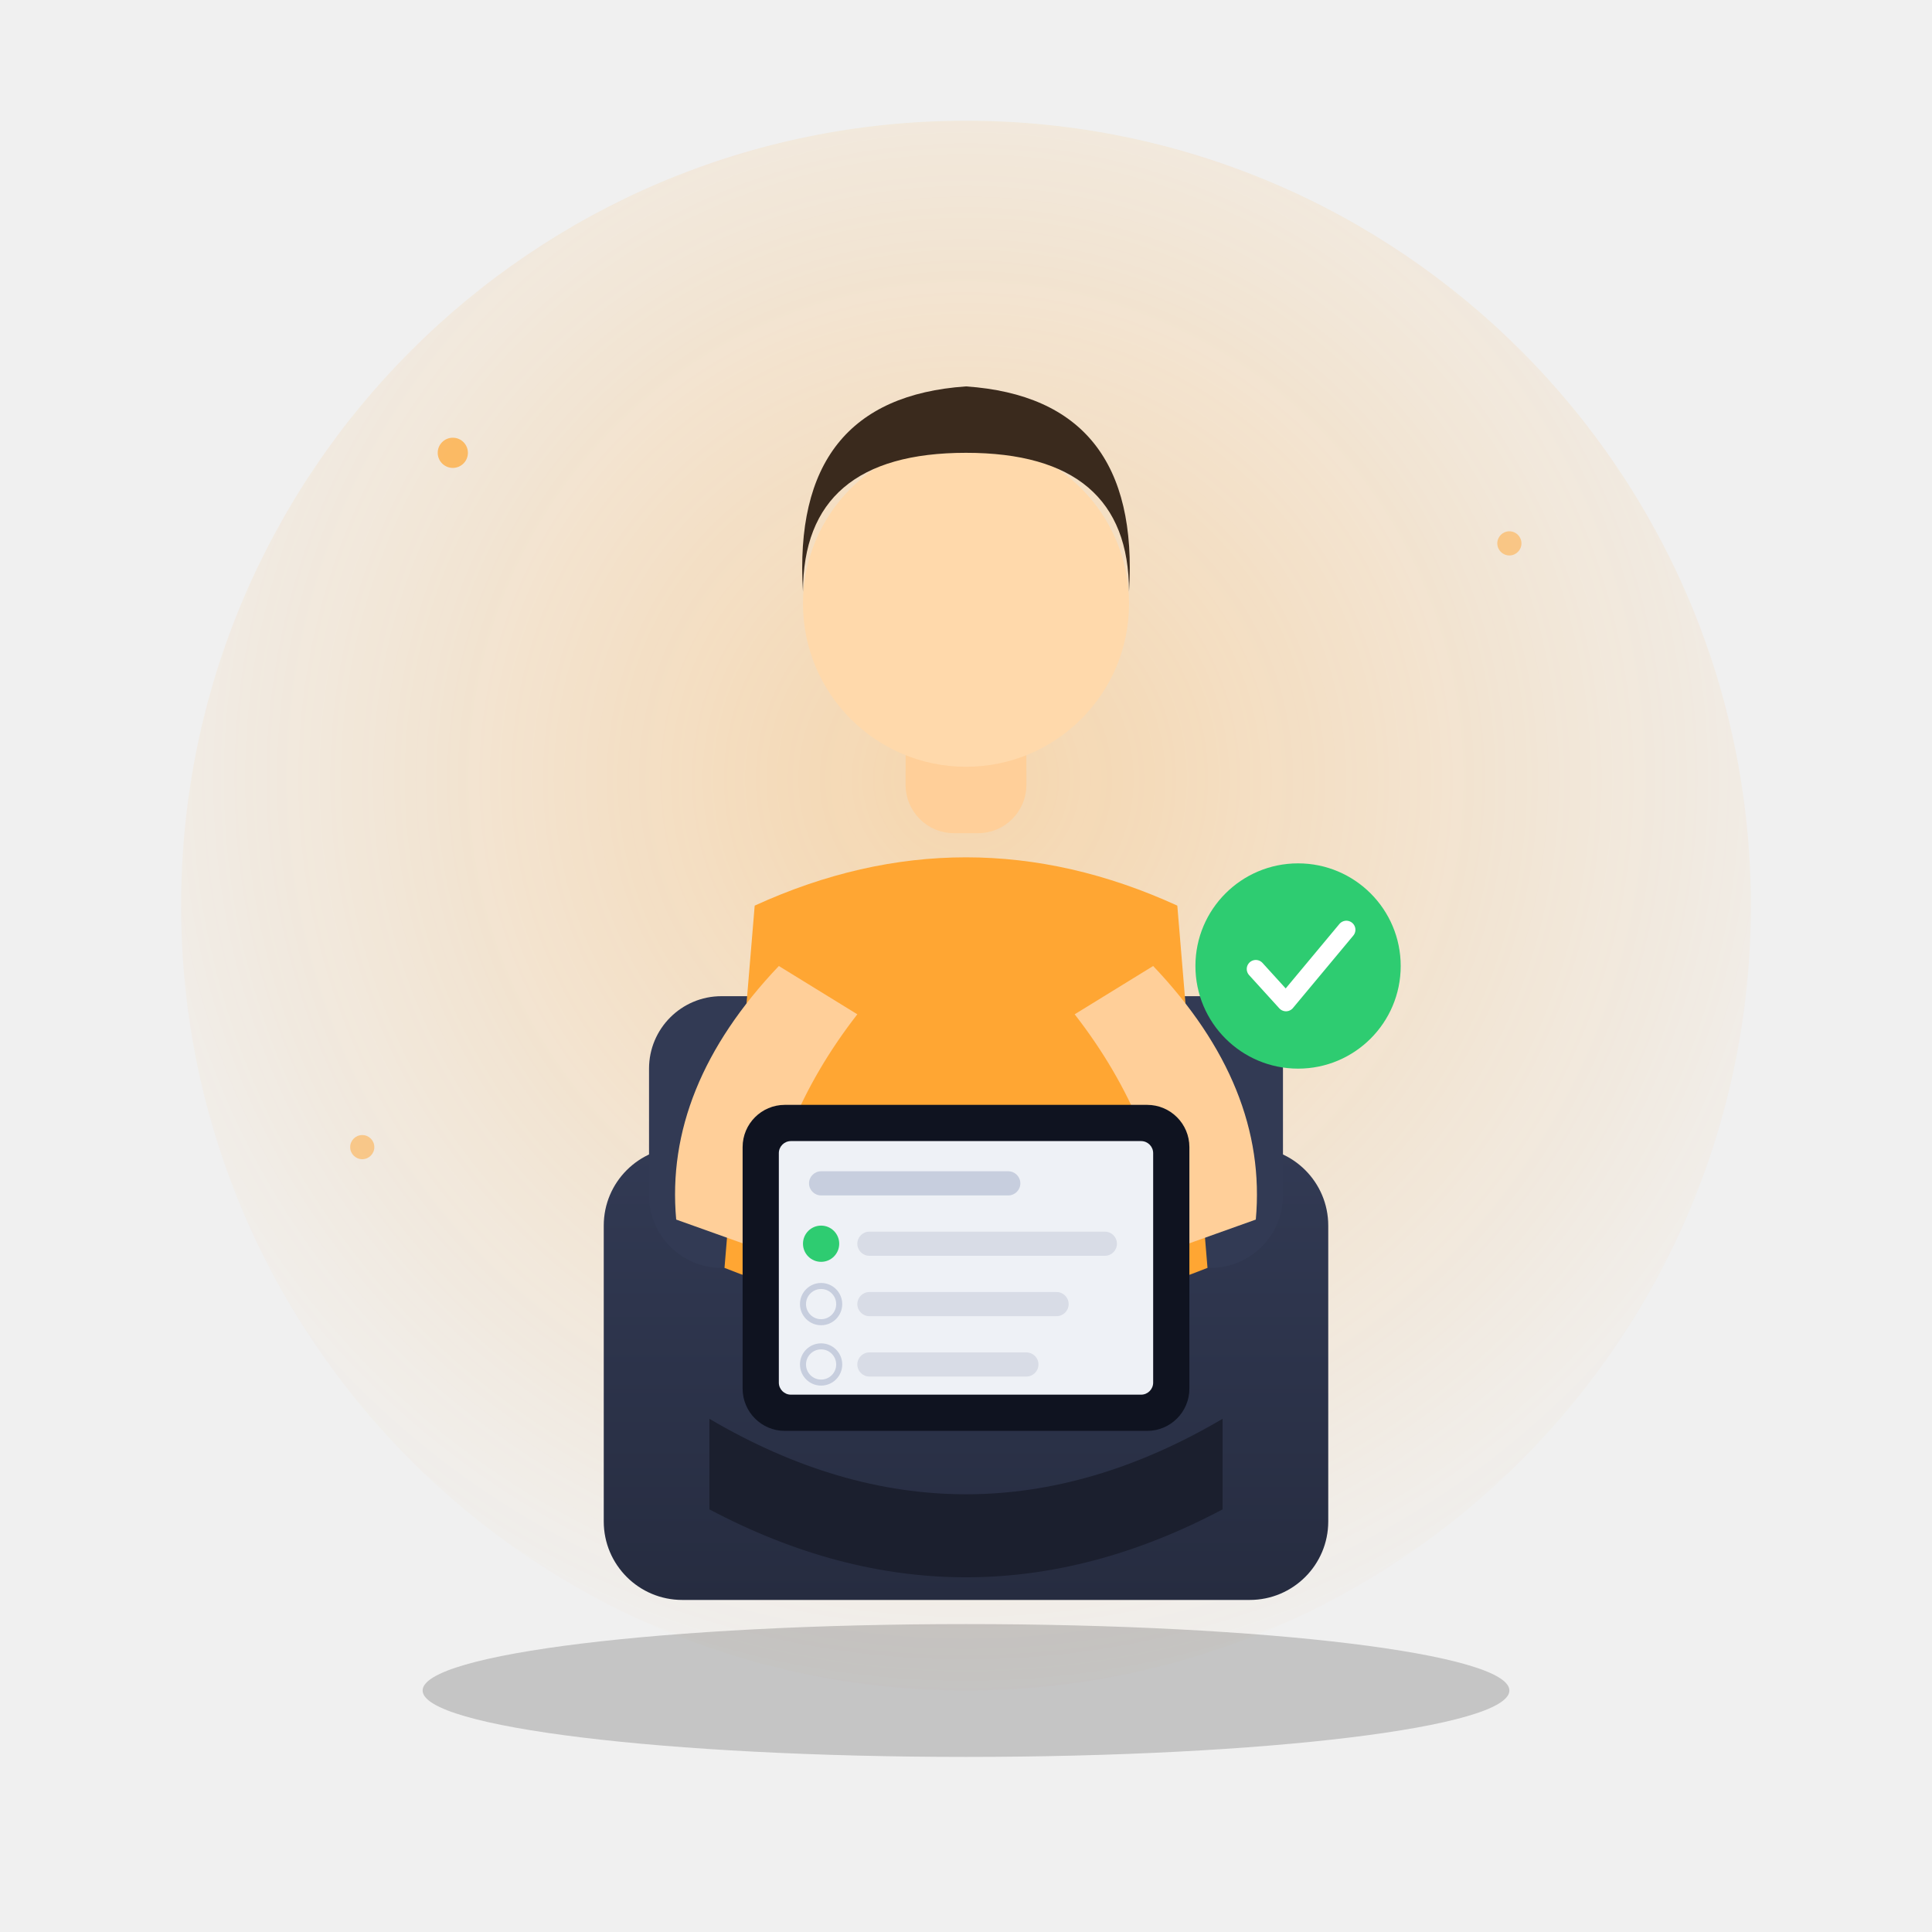
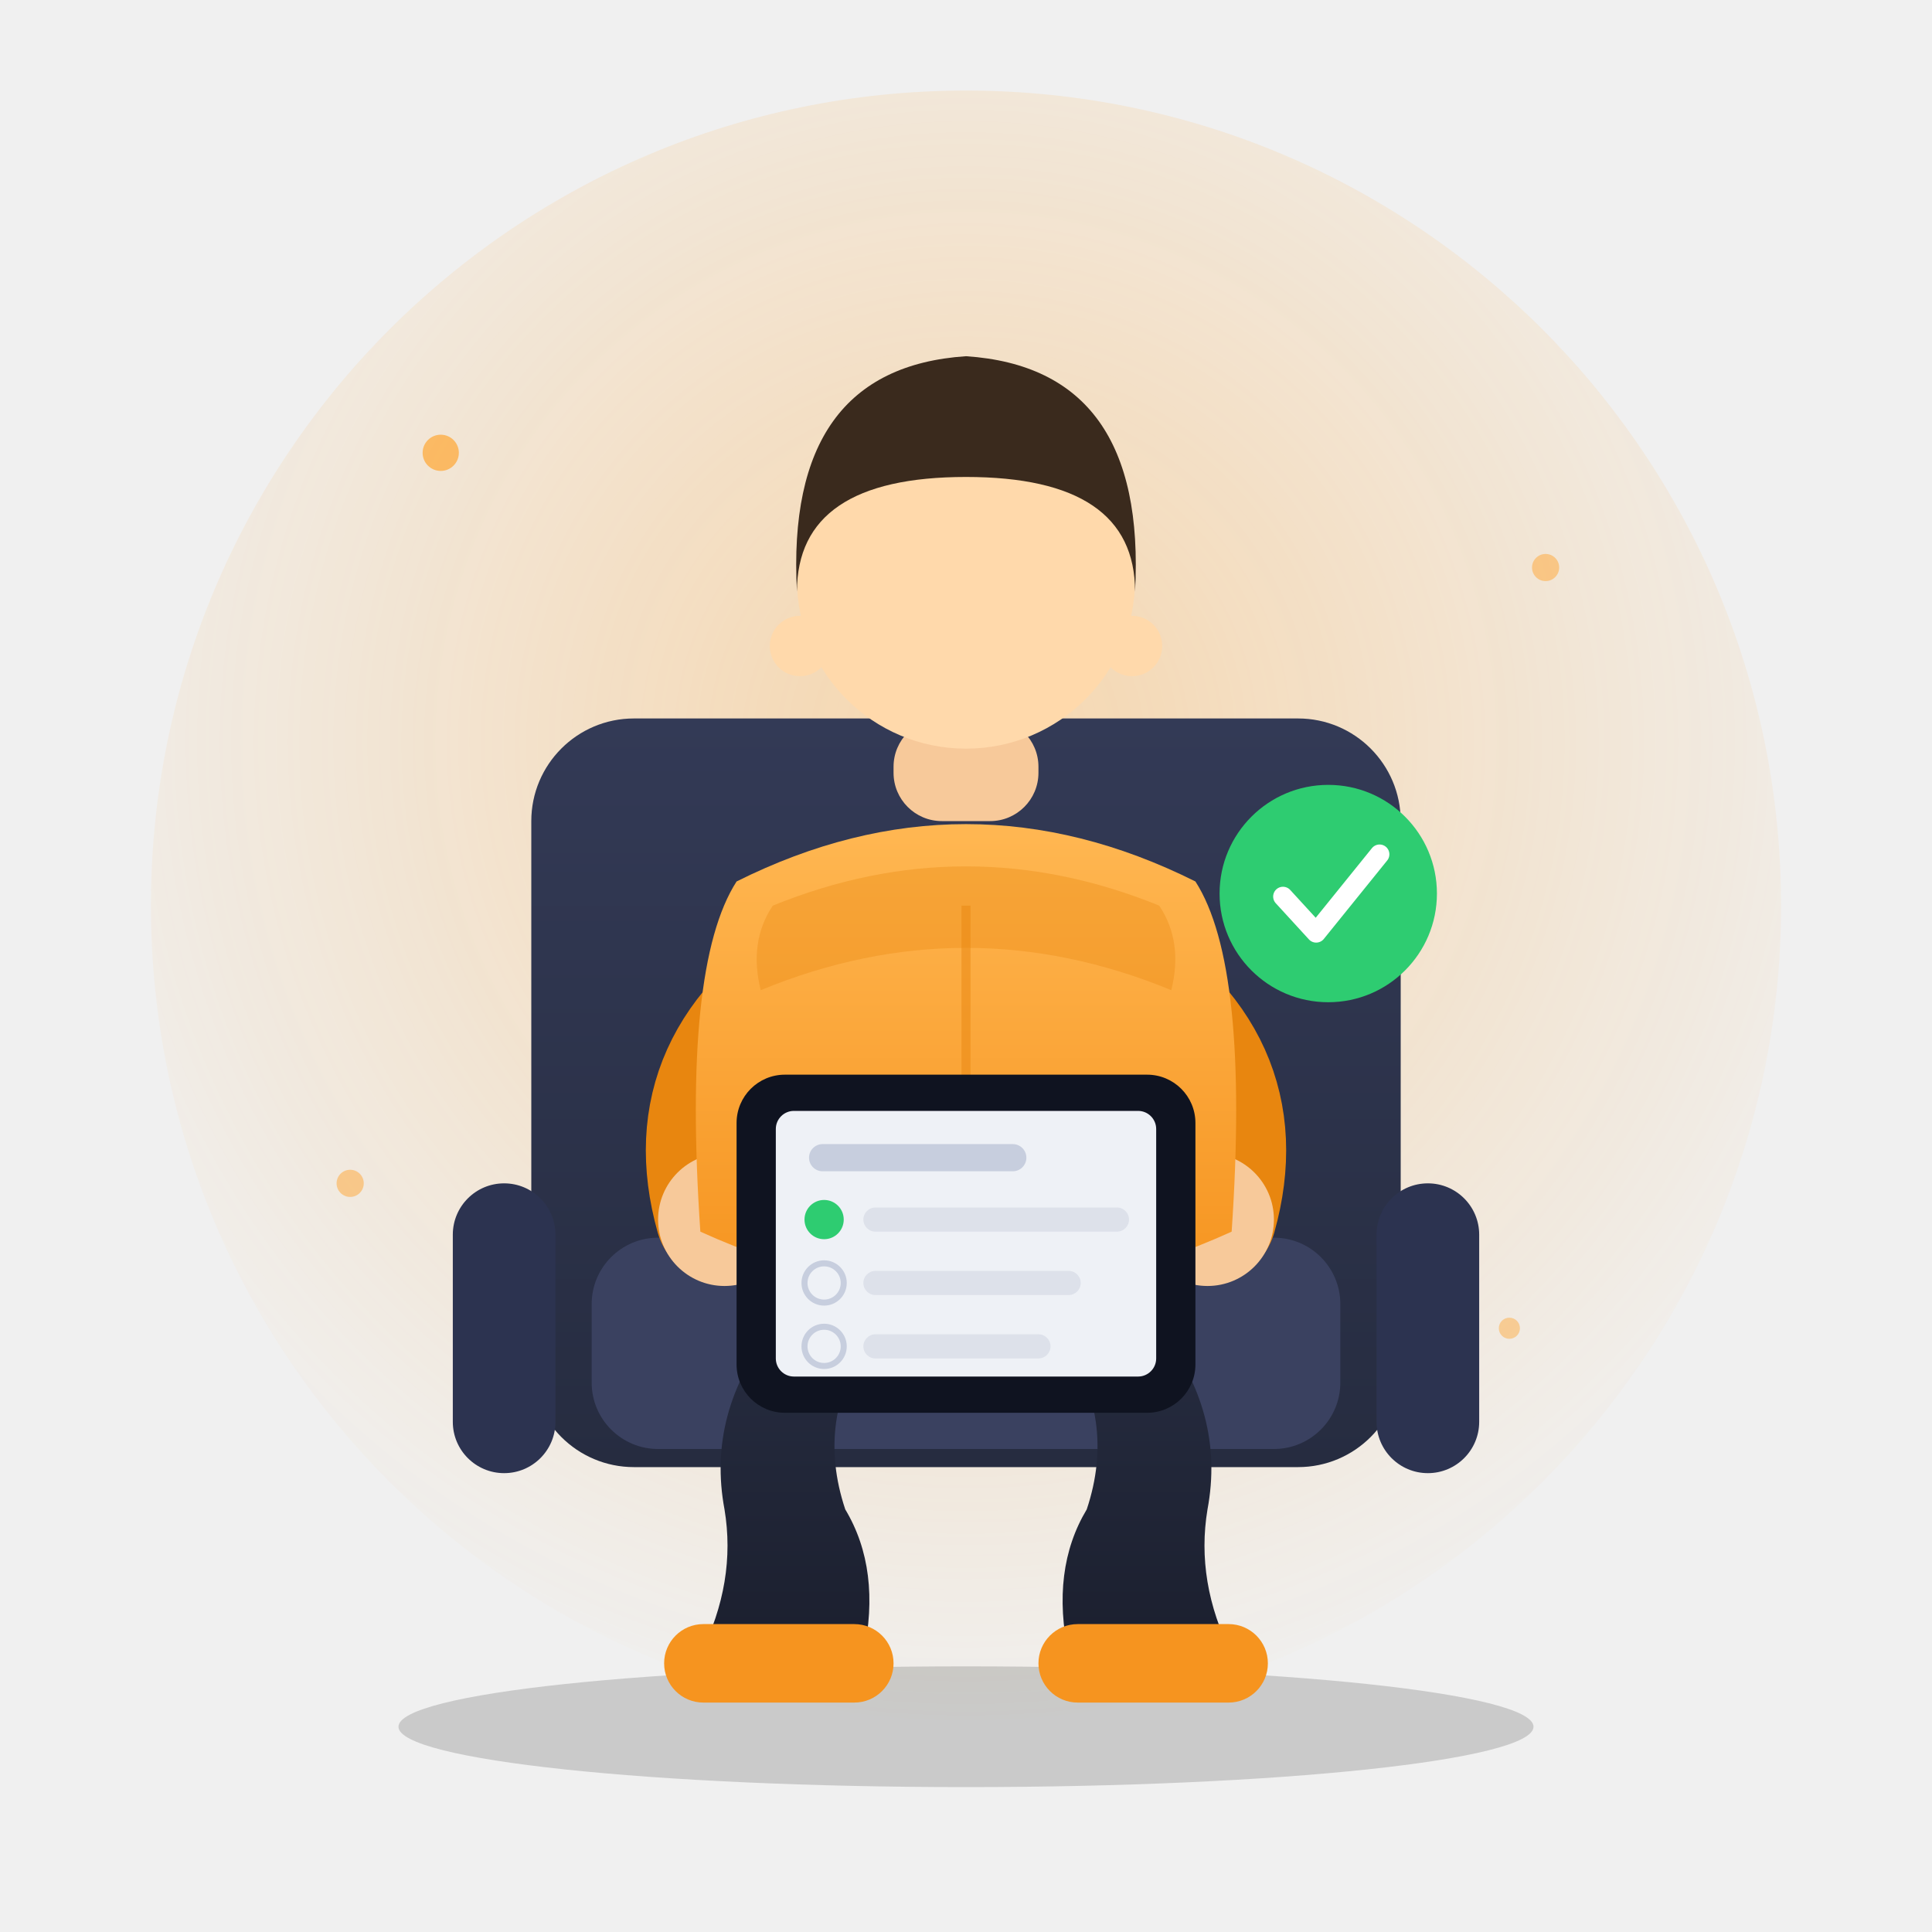
<svg xmlns="http://www.w3.org/2000/svg" viewBox="0 0 640 640" fill="none">
  <defs>
-     <radialGradient id="glow" cx="50%" cy="42%" r="60%">
+     <radialGradient id="glow" cx="50%" cy="40%" r="62%">
      <stop offset="0%" stop-color="#ffa633" stop-opacity="0.35" />
      <stop offset="100%" stop-color="#ffa633" stop-opacity="0" />
    </radialGradient>
-     <linearGradient id="chair" x1="0" y1="0" x2="0" y2="1">
-       <stop offset="0%" stop-color="#323a54" />
+     <linearGradient id="chairBack" x1="0" y1="0" x2="0" y2="1">
+       <stop offset="0%" stop-color="#333a56" />
      <stop offset="100%" stop-color="#262c40" />
    </linearGradient>
+     <linearGradient id="torso" x1="0" y1="0" x2="0" y2="1">
+       <stop offset="0%" stop-color="#ffb752" />
+       <stop offset="100%" stop-color="#f6941f" />
+     </linearGradient>
+     <linearGradient id="legs" x1="0" y1="0" x2="0" y2="1">
+       <stop offset="0%" stop-color="#262c40" />
+       <stop offset="100%" stop-color="#1b1f2e" />
+     </linearGradient>
  </defs>
-   <circle cx="320" cy="300" r="260" fill="url(#glow)" />
-   <ellipse cx="320" cy="560" rx="180" ry="22" fill="#000" opacity="0.18" />
-   <rect x="200" y="380" width="240" height="150" rx="26" fill="url(#chair)" />
-   <rect x="215" y="330" width="210" height="90" rx="24" fill="#323a54" />
-   <path d="M235 470 Q320 520 405 470 L405 500 Q320 545 235 500 Z" fill="#1b1f2e" />
-   <path d="M250 300 Q320 268 390 300 L400 420 Q320 452 240 420 Z" fill="#ffa633" />
-   <rect x="300" y="230" width="40" height="46" rx="16" fill="#ffcf99" />
-   <circle cx="320" cy="200" r="54" fill="#ffd9ab" />
-   <path d="M266 196 Q262 132 320 128 Q378 132 374 196 Q374 150 320 150 Q266 150 266 196 Z" fill="#3a2a1d" />
-   <path d="M258 320 Q220 360 224 404 L252 414 Q256 372 284 336 Z" fill="#ffcf99" />
-   <path d="M382 320 Q420 360 416 404 L388 414 Q384 372 356 336 Z" fill="#ffcf99" />
-   <rect x="246" y="366" width="148" height="108" rx="14" fill="#0f1320" />
-   <rect x="258" y="378" width="124" height="84" rx="4" fill="#eef1f6" />
-   <rect x="268" y="388" width="70" height="8" rx="4" fill="#c7cede" />
-   <circle cx="272" cy="412" r="6" fill="#2ecc71" />
-   <rect x="284" y="408" width="86" height="8" rx="4" fill="#d8dce6" />
-   <circle cx="272" cy="432" r="6" fill="none" stroke="#c7cede" stroke-width="2" />
-   <rect x="284" y="428" width="70" height="8" rx="4" fill="#d8dce6" />
-   <circle cx="272" cy="452" r="6" fill="none" stroke="#c7cede" stroke-width="2" />
-   <rect x="284" y="448" width="60" height="8" rx="4" fill="#d8dce6" />
-   <g transform="translate(430,320)">
-     <circle cx="0" cy="0" r="34" fill="#2ecc71" />
-     <path d="M-14 1 L-4 12 L16 -12" stroke="#fff" stroke-width="6" stroke-linecap="round" stroke-linejoin="round" fill="none" />
+   <circle cx="320" cy="300" r="270" fill="url(#glow)" />
+   <ellipse cx="320" cy="572" rx="188" ry="20" fill="#000" opacity="0.16" />
+   <rect x="176" y="238" width="288" height="248" rx="34" fill="url(#chairBack)" />
+   <rect x="196" y="410" width="248" height="70" rx="22" fill="#3a4160" />
+   <rect x="150" y="392" width="34" height="96" rx="17" fill="#2c3350" />
+   <rect x="456" y="392" width="34" height="96" rx="17" fill="#2c3350" />
+   <path d="M256 440 Q234 468 240 500 Q244 524 232 548 L286 548 Q292 520 280 500 Q270 470 288 444 Z" fill="url(#legs)" />
+   <path d="M384 440 Q406 468 400 500 Q396 524 408 548 L354 548 Q348 520 360 500 Q370 470 352 444 Z" fill="url(#legs)" />
+   <rect x="220" y="538" width="76" height="26" rx="13" fill="#f6941f" />
+   <rect x="344" y="538" width="76" height="26" rx="13" fill="#f6941f" />
+   <path d="M276 322 Q226 352 240 402" stroke="#e8860f" stroke-width="46" stroke-linecap="round" fill="none" />
+   <path d="M364 322 Q414 352 400 402" stroke="#e8860f" stroke-width="46" stroke-linecap="round" fill="none" />
+   <circle cx="240" cy="404" r="22" fill="#f7c99a" />
+   <circle cx="400" cy="404" r="22" fill="#f7c99a" />
+   <path d="M244 292 Q320 254 396 292 Q414 320 408 408 Q320 448 232 408 Q226 320 244 292 Z" fill="url(#torso)" />
+   <path d="M320 300 L320 420" stroke="#e8860f" stroke-width="3" opacity="0.5" />
+   <path d="M256 300 Q320 274 384 300 Q392 312 388 328 Q320 300 252 328 Q248 312 256 300 Z" fill="#e8860f" opacity="0.35" />
+   <rect x="296" y="238" width="48" height="34" rx="16" fill="#f7c99a" />
+   <circle cx="320" cy="192" r="56" fill="#ffd9ab" />
+   <circle cx="265" cy="214" r="10" fill="#ffd9ab" />
+   <circle cx="375" cy="214" r="10" fill="#ffd9ab" />
+   <path d="M264 196 Q260 122 320 118 Q380 122 376 196 Q376 158 320 158 Q264 158 264 196 Z" fill="#3a2a1d" />
+   <rect x="244" y="356" width="152" height="112" rx="16" fill="#0f1320" />
+   <rect x="257" y="368" width="126" height="88" rx="6" fill="#eef1f6" />
+   <rect x="268" y="379" width="72" height="9" rx="4.5" fill="#c7cede" />
+   <circle cx="273" cy="404" r="6.5" fill="#2ecc71" />
+   <rect x="286" y="400" width="88" height="8" rx="4" fill="#dde1ea" />
+   <circle cx="273" cy="425" r="6.5" fill="none" stroke="#c7cede" stroke-width="2" />
+   <rect x="286" y="421" width="72" height="8" rx="4" fill="#dde1ea" />
+   <circle cx="273" cy="446" r="6.5" fill="none" stroke="#c7cede" stroke-width="2" />
+   <rect x="286" y="442" width="62" height="8" rx="4" fill="#dde1ea" />
+   <g transform="translate(440,300)">
+     <circle cx="0" cy="-4" r="36" fill="#2ecc71" />
+     <path d="M-15 -3 L-4 9 L17 -17" stroke="#fff" stroke-width="6.5" stroke-linecap="round" stroke-linejoin="round" fill="none" />
  </g>
-   <circle cx="150" cy="150" r="5" fill="#ffa633" opacity="0.7" />
-   <circle cx="500" cy="180" r="4" fill="#ffa633" opacity="0.5" />
-   <circle cx="120" cy="380" r="4" fill="#ffa633" opacity="0.5" />
+   <circle cx="146" cy="150" r="6" fill="#ffa633" opacity="0.7" />
+   <circle cx="512" cy="188" r="4.5" fill="#ffa633" opacity="0.5" />
+   <circle cx="116" cy="392" r="4.5" fill="#ffa633" opacity="0.5" />
+   <circle cx="500" cy="440" r="3.5" fill="#ffa633" opacity="0.45" />
</svg>
